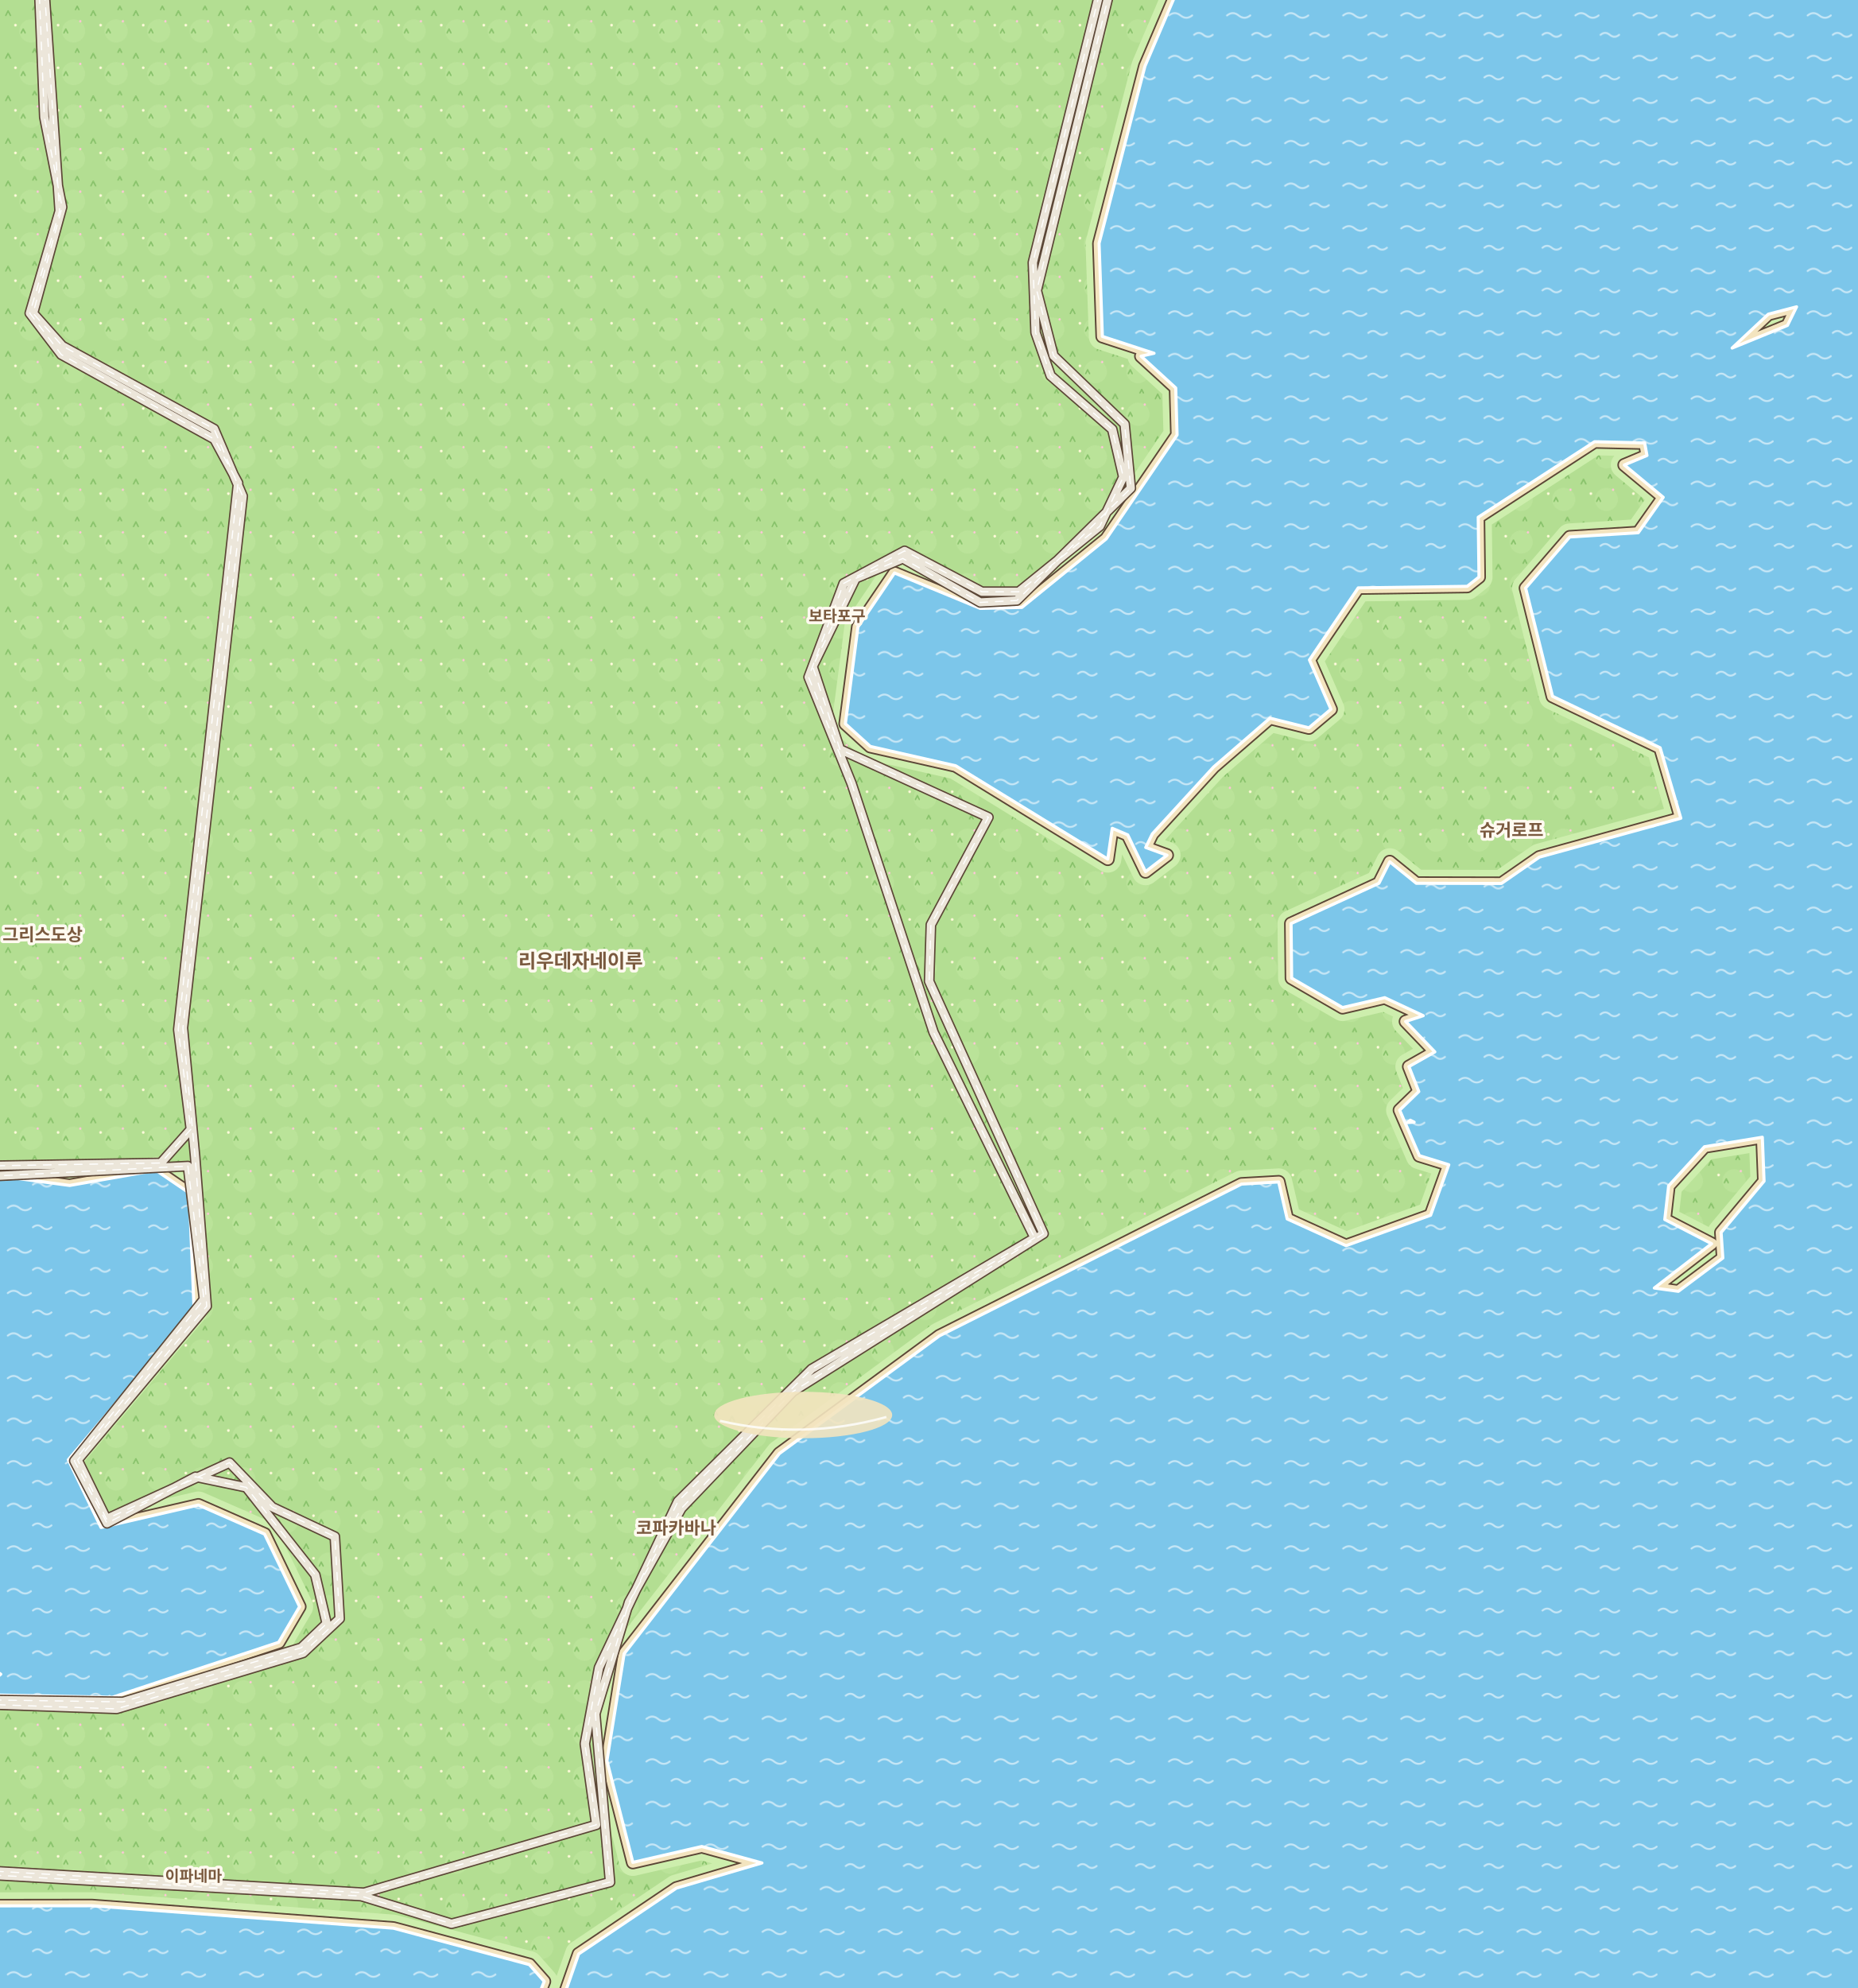
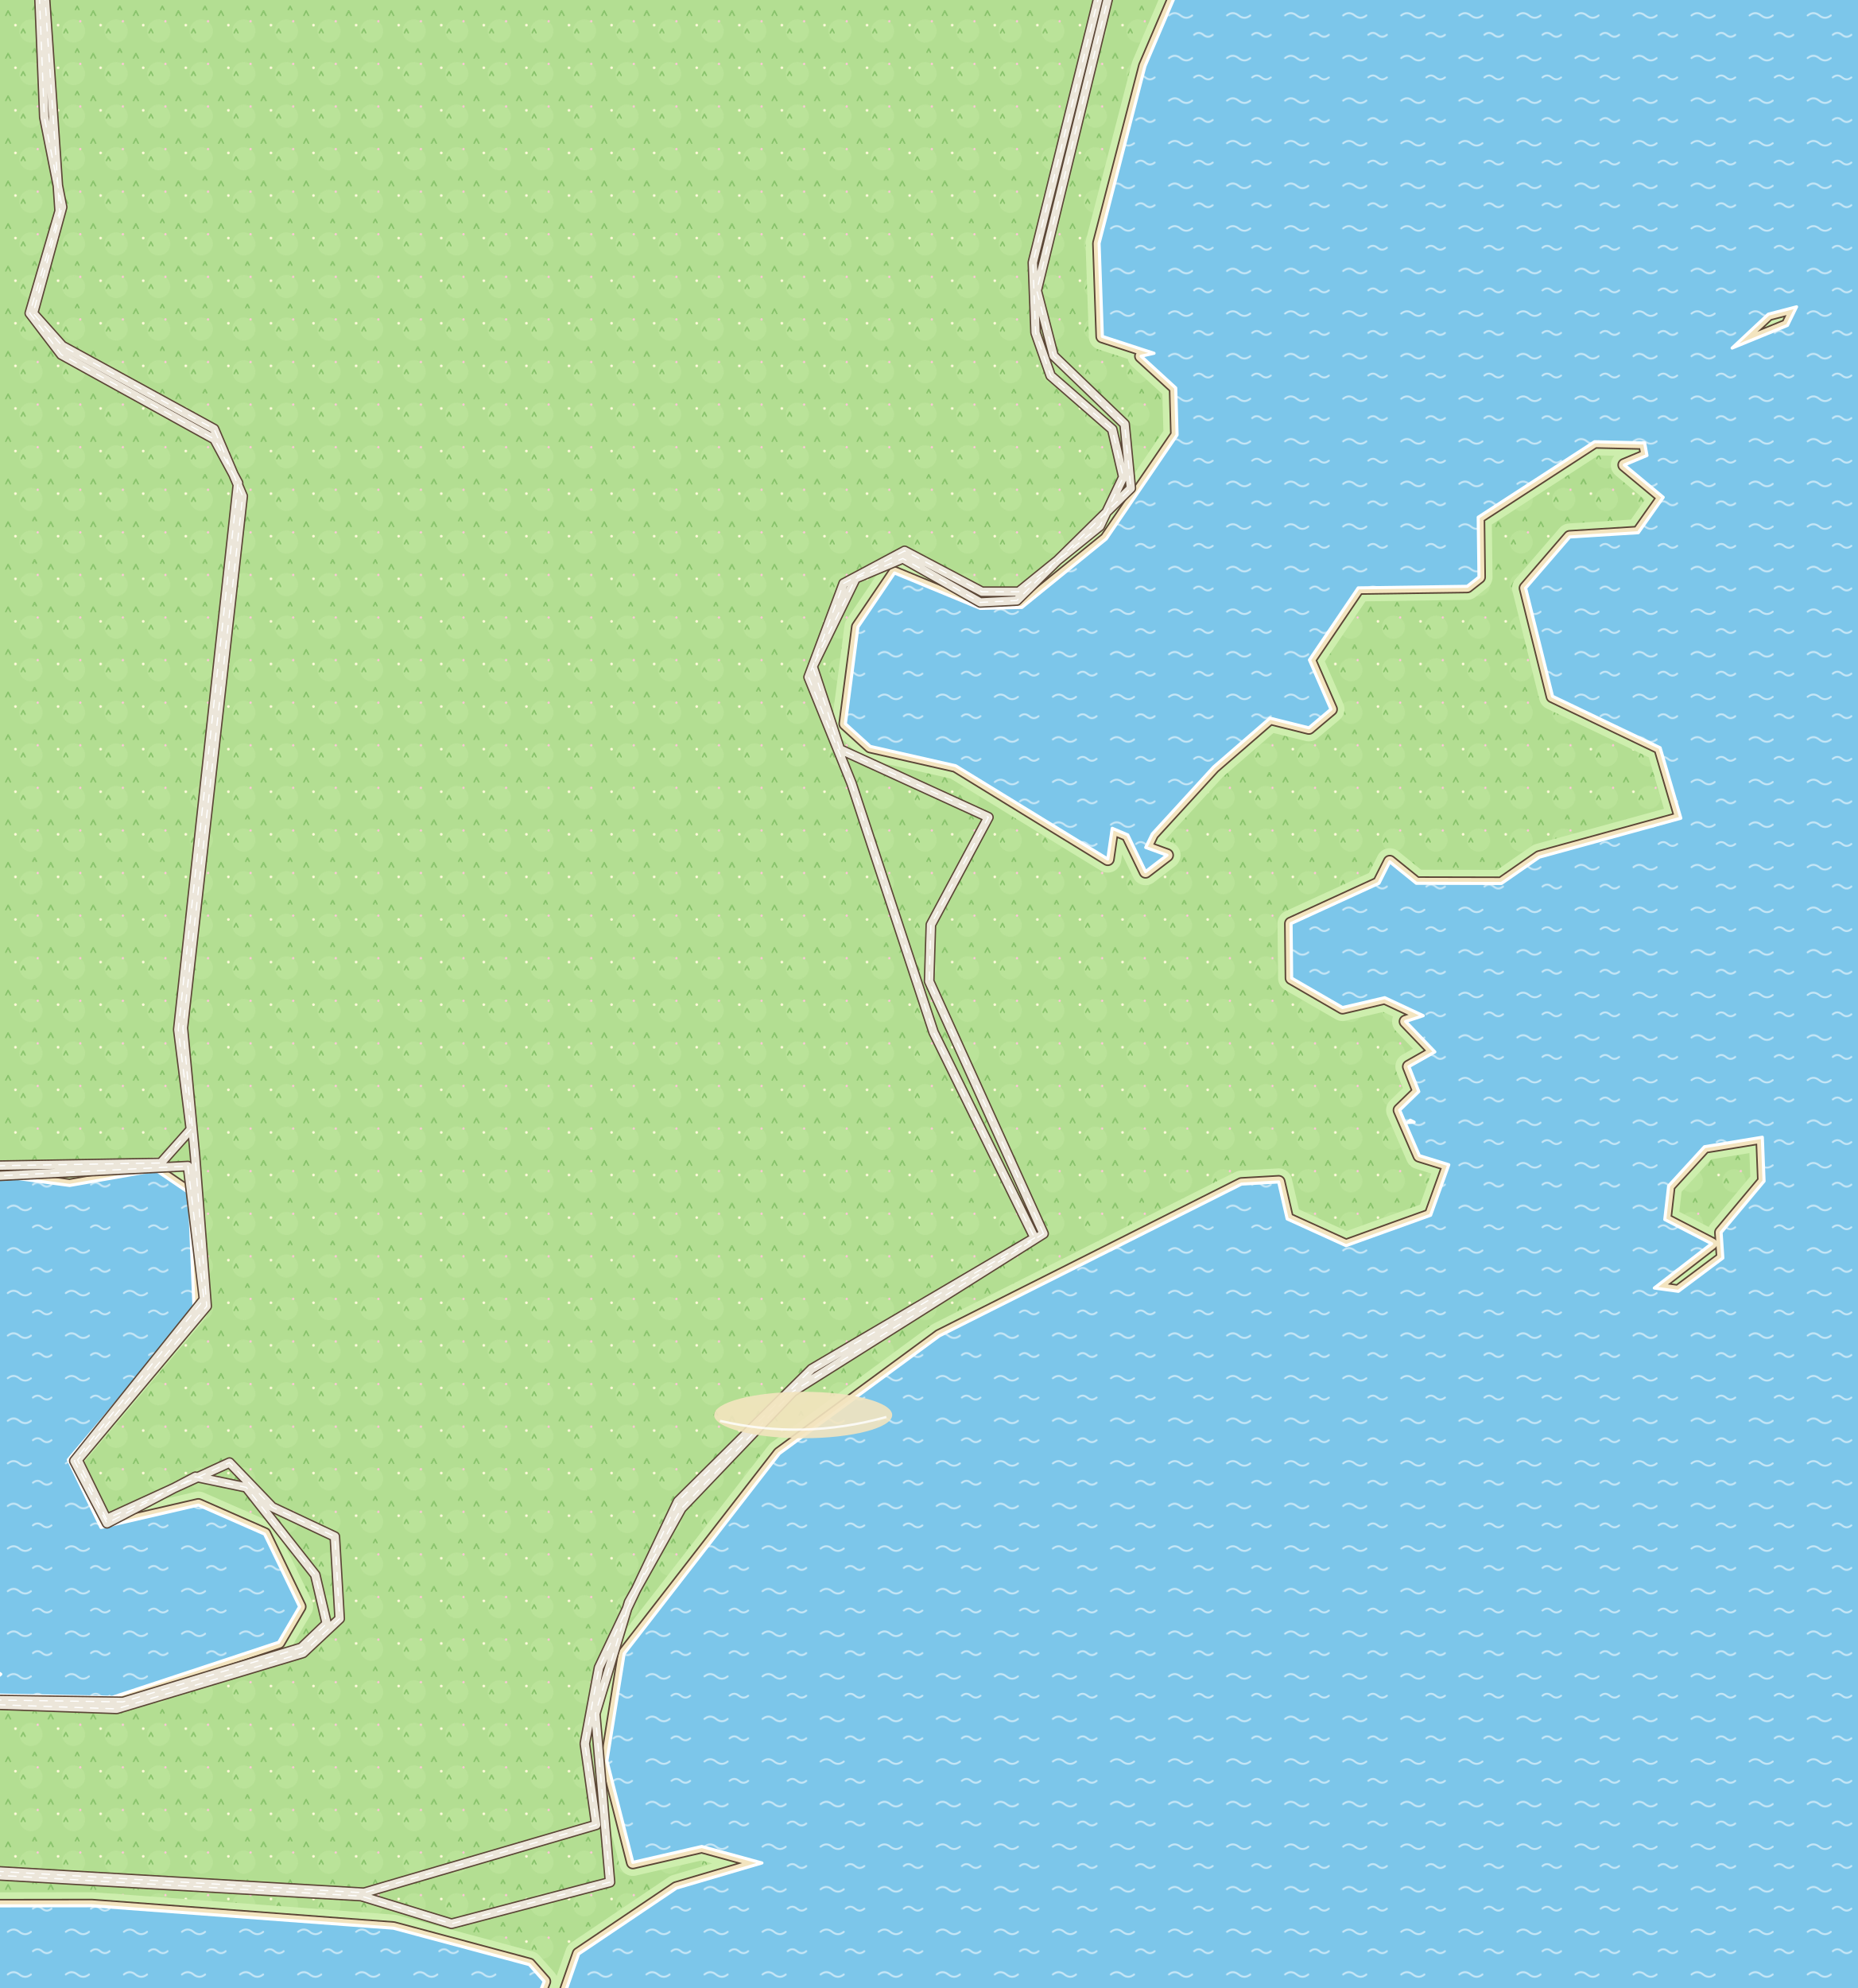
<svg xmlns="http://www.w3.org/2000/svg" viewBox="0 0 960 1027">
  <defs>
    <pattern id="grass" width="22" height="22" patternUnits="userSpaceOnUse">
      <circle cx="16" cy="16" r="6" fill="#c3e8a2" opacity="0.45" />
      <path d="M3 8 l1.2 -2.4 l1.2 2.4 M11 17 l1 -2 l1 2 M17 5 l0.9 -1.8 l0.9 1.8" stroke="#86c069" stroke-width="0.7" fill="none" stroke-linecap="round" stroke-linejoin="round" />
      <circle cx="8" cy="13" r="0.7" fill="#fff8d6" />
      <circle cx="19.5" cy="11" r="0.6" fill="#ffc4d6" />
    </pattern>
    <pattern id="ripple" width="30" height="22" patternUnits="userSpaceOnUse">
      <path d="M4 8 q3 -2.4 6 0 q3 2.4 6 0 M17 18 q2.4 -2 4.8 0 q2.4 2 4.8 0" stroke="#ffffff" stroke-opacity="0.55" stroke-width="1" fill="none" stroke-linecap="round" />
    </pattern>
  </defs>
  <rect x="-20" y="-20" width="1000" height="1067" fill="#b3de92" />
  <rect x="-20" y="-20" width="1000" height="1067" fill="url(#grass)" />
  <g stroke-linejoin="round" stroke-linecap="round">
    <path d="M-98.6 826.0L-79.2 801.7L-70.9 753.7L-75.2 715.2L-89.5 680.3L-64.8 642.1L-2.9 607.2L36.0 612.4L80.6 604.6L97.8 616.3L100.3 677.0L35.3 754.1L52.2 789.1L102.5 777.5L136.7 792.5L154.8 830.0L144.0 848.4L58.1 876.8L-45.0 874.8L-94.0 849.1L-98.6 826.0ZM-8.6 872.0L0.4 864.9L-30.5 844.1L-35.6 869.5L-8.6 872.0ZM-77.4 664.8L-86.7 679.8L-76.7 706.6L-60.2 690.8L-63.9 675.8L-77.4 664.8ZM-286.5 1045.3L-243.9 1039.8L-246.4 1033.9L-226.6 1028.0L-227.8 1011.6L-201.9 1000.7L-97.0 984.7L47.4 984.5L203.3 996.1L273.5 1014.9L281.2 1023.6L274.3 1041.0L305.5 1038.5L291.4 1031.2L299.0 1009.4L349.5 975.4L393.7 962.4L362.6 953.9L327.0 962.1L313.6 909.6L322.5 854.3L402.7 750.9L485.4 690.1L641.5 611.7L660.7 610.6L665.1 629.7L695.5 643.5L739.2 627.8L748.6 601.7L733.4 597.0L723.2 573.5L733.1 563.9L728.0 551.0L741.4 543.4L726.3 527.7L735.4 524.7L715.5 515.4L693.7 520.5L667.4 505.3L667.1 477.1L712.5 456.3L718.1 445.2L731.8 456.3L775.8 456.4L795.4 442.8L868.5 422.7L857.8 386.3L802.2 359.7L788.3 303.8L811.1 277.4L846.5 275.2L859.4 256.9L839.3 240.2L851.0 235.3L849.8 228.8L823.9 228.2L763.8 267.2L764.2 298.1L758.1 302.9L701.8 303.7L676.6 340.9L687.7 366.4L676.3 376.0L656.2 371.0L627.1 396.2L595.4 430.8L592.0 437.8L603.0 441.8L591.9 450.3L582.7 431.3L574.7 427.9L572.4 443.8L493.8 395.6L449.7 385.6L436.8 373.9L443.3 323.9L462.2 296.0L506.5 314.3L528.0 313.8L571.6 278.4L608.2 224.7L607.5 200.4L589.6 184.0L596.3 182.5L569.6 173.8L567.9 125.7L591.6 34.2L610.7 -10.5L627.1 -22.8L613.9 -31.4L623.6 -76.2L593.6 -112.4L599.1 -87.2L592.5 -70.9L581.7 -63.6L561.4 -67.2L547.6 -96.9L554.2 -128.3L581.5 -149.4L611.4 -149.9L643.9 -132.5L627.0 -99.0L649.3 -129.9L693.5 -105.7L707.4 -113.0L705.0 -149.9L714.8 -177.1L706.2 -296.6L692.1 -306.9L603.1 -301.0L585.7 -311.2L1081.0 -311.2L1092.3 -284.5L1118.2 -257.1L1154.8 -240.5L1153.2 -229.0L1139.1 -224.9L1145.5 -214.3L1140.2 -200.7L1148.4 -198.1L1168.7 -211.9L1157.4 -224.4L1162.6 -241.0L1183.3 -249.6L1224.6 -246.5L1226.4 -276.1L1246.6 -291.3L1246.6 -15.4L1237.3 -3.0L1246.6 8.8L1239.3 34.3L1246.6 41.4L1246.6 102.8L1202.4 125.4L1202.0 138.7L1220.2 162.0L1202.9 179.6L1136.5 218.3L1120.6 217.1L1115.5 208.2L1084.2 216.2L1096.5 226.0L1149.6 237.5L1246.6 228.5L1246.6 1338.2L-286.6 1338.2L-286.5 1045.3ZM910.6 587.5L880.7 592.4L862.2 612.6L860.2 630.0L884.4 642.5L854.8 665.4L867.2 667.1L890.2 649.9L889.3 636.7L911.5 610.2L910.6 587.5ZM727.3 579.9L730.7 579.7L728.7 578.7L727.3 579.9ZM928.3 158.5L913.7 162.3L895.0 179.8L923.6 168.1L928.3 158.5ZM715.2 -157.0L710.3 -122.7L722.6 -115.7L762.0 -176.8L729.4 -178.8L715.2 -157.0ZM1148.2 -234.1L1143.2 -234.9L1142.6 -234.0L1148.2 -234.1ZM1226.5 -223.0L1219.7 -216.6L1216.9 -208.7L1229.3 -217.0L1226.5 -223.0Z" fill="#cdeead" stroke="#cdeead" stroke-width="14" fill-rule="evenodd" />
    <path d="M-98.6 826.0L-79.2 801.7L-70.9 753.7L-75.2 715.2L-89.5 680.3L-64.8 642.1L-2.9 607.2L36.0 612.4L80.6 604.6L97.8 616.3L100.3 677.0L35.3 754.1L52.2 789.1L102.5 777.5L136.7 792.5L154.8 830.0L144.0 848.4L58.1 876.8L-45.0 874.8L-94.0 849.1L-98.6 826.0ZM-8.6 872.0L0.4 864.9L-30.5 844.1L-35.6 869.5L-8.6 872.0ZM-77.4 664.8L-86.7 679.8L-76.7 706.6L-60.2 690.8L-63.9 675.8L-77.4 664.8ZM-286.5 1045.3L-243.9 1039.8L-246.4 1033.9L-226.6 1028.0L-227.8 1011.6L-201.9 1000.7L-97.0 984.7L47.4 984.5L203.3 996.1L273.5 1014.9L281.2 1023.6L274.3 1041.0L305.5 1038.5L291.4 1031.2L299.0 1009.4L349.5 975.4L393.7 962.4L362.6 953.9L327.0 962.1L313.6 909.6L322.5 854.3L402.7 750.9L485.4 690.1L641.5 611.7L660.7 610.6L665.1 629.7L695.5 643.5L739.2 627.8L748.6 601.7L733.4 597.0L723.2 573.5L733.1 563.9L728.0 551.0L741.4 543.4L726.3 527.7L735.4 524.7L715.5 515.4L693.7 520.5L667.4 505.3L667.1 477.1L712.5 456.3L718.1 445.2L731.8 456.3L775.8 456.4L795.4 442.8L868.5 422.7L857.8 386.3L802.2 359.7L788.3 303.8L811.1 277.4L846.5 275.2L859.4 256.9L839.3 240.2L851.0 235.3L849.8 228.8L823.9 228.2L763.8 267.2L764.2 298.1L758.1 302.9L701.8 303.7L676.6 340.9L687.7 366.4L676.3 376.0L656.2 371.0L627.1 396.2L595.4 430.8L592.0 437.8L603.0 441.8L591.9 450.3L582.7 431.3L574.7 427.9L572.4 443.8L493.8 395.6L449.7 385.6L436.8 373.9L443.3 323.9L462.2 296.0L506.5 314.3L528.0 313.8L571.6 278.4L608.2 224.7L607.5 200.4L589.6 184.0L596.3 182.5L569.6 173.8L567.9 125.7L591.6 34.2L610.7 -10.5L627.1 -22.8L613.9 -31.4L623.6 -76.2L593.6 -112.4L599.1 -87.2L592.5 -70.9L581.7 -63.6L561.4 -67.2L547.6 -96.9L554.2 -128.3L581.5 -149.4L611.4 -149.9L643.9 -132.5L627.0 -99.0L649.3 -129.9L693.5 -105.7L707.4 -113.0L705.0 -149.9L714.8 -177.1L706.2 -296.6L692.1 -306.9L603.1 -301.0L585.7 -311.2L1081.0 -311.2L1092.3 -284.5L1118.2 -257.1L1154.8 -240.5L1153.2 -229.0L1139.1 -224.9L1145.5 -214.3L1140.2 -200.7L1148.4 -198.1L1168.7 -211.9L1157.4 -224.4L1162.6 -241.0L1183.3 -249.6L1224.6 -246.5L1226.4 -276.1L1246.6 -291.3L1246.6 -15.4L1237.3 -3.0L1246.6 8.8L1239.3 34.3L1246.6 41.4L1246.6 102.8L1202.4 125.4L1202.0 138.7L1220.2 162.0L1202.9 179.6L1136.5 218.3L1120.6 217.1L1115.5 208.2L1084.2 216.2L1096.5 226.0L1149.6 237.5L1246.6 228.5L1246.6 1338.2L-286.6 1338.2L-286.5 1045.3ZM910.6 587.5L880.7 592.4L862.2 612.6L860.2 630.0L884.4 642.5L854.8 665.4L867.2 667.1L890.2 649.9L889.3 636.7L911.5 610.2L910.6 587.5ZM727.3 579.9L730.7 579.7L728.7 578.7L727.3 579.9ZM928.3 158.5L913.7 162.3L895.0 179.8L923.6 168.1L928.3 158.5ZM715.2 -157.0L710.3 -122.7L722.6 -115.7L762.0 -176.8L729.4 -178.8L715.2 -157.0ZM1148.2 -234.1L1143.2 -234.9L1142.6 -234.0L1148.2 -234.1ZM1226.5 -223.0L1219.7 -216.6L1216.9 -208.7L1229.3 -217.0L1226.5 -223.0Z" fill="#f3e4bf" stroke="#5b4636" stroke-width="7.2" fill-rule="evenodd" />
    <path d="M-98.6 826.0L-79.2 801.7L-70.9 753.7L-75.2 715.2L-89.5 680.3L-64.8 642.1L-2.9 607.2L36.0 612.4L80.6 604.6L97.8 616.3L100.3 677.0L35.3 754.1L52.2 789.1L102.5 777.5L136.7 792.5L154.8 830.0L144.0 848.4L58.1 876.8L-45.0 874.8L-94.0 849.1L-98.6 826.0ZM-8.6 872.0L0.4 864.9L-30.5 844.1L-35.6 869.5L-8.6 872.0ZM-77.4 664.8L-86.7 679.8L-76.7 706.6L-60.2 690.8L-63.9 675.8L-77.4 664.8ZM-286.5 1045.3L-243.9 1039.8L-246.4 1033.9L-226.6 1028.0L-227.8 1011.6L-201.9 1000.7L-97.0 984.7L47.4 984.5L203.3 996.1L273.5 1014.9L281.2 1023.6L274.3 1041.0L305.5 1038.5L291.4 1031.2L299.0 1009.4L349.5 975.4L393.7 962.4L362.6 953.9L327.0 962.1L313.6 909.6L322.5 854.3L402.7 750.9L485.4 690.1L641.5 611.7L660.7 610.6L665.1 629.7L695.5 643.5L739.2 627.8L748.6 601.7L733.4 597.0L723.2 573.5L733.1 563.9L728.0 551.0L741.4 543.4L726.3 527.7L735.4 524.7L715.5 515.4L693.7 520.5L667.4 505.3L667.1 477.1L712.5 456.3L718.1 445.2L731.8 456.3L775.8 456.4L795.4 442.8L868.5 422.7L857.8 386.3L802.2 359.7L788.3 303.8L811.1 277.4L846.5 275.2L859.4 256.9L839.3 240.2L851.0 235.3L849.8 228.8L823.9 228.2L763.8 267.2L764.2 298.1L758.1 302.9L701.8 303.7L676.6 340.9L687.7 366.4L676.3 376.0L656.2 371.0L627.1 396.2L595.4 430.8L592.0 437.8L603.0 441.8L591.9 450.3L582.7 431.3L574.7 427.9L572.4 443.8L493.8 395.6L449.7 385.6L436.8 373.9L443.3 323.9L462.2 296.0L506.5 314.3L528.0 313.8L571.6 278.4L608.2 224.7L607.5 200.4L589.6 184.0L596.3 182.5L569.6 173.8L567.9 125.7L591.6 34.2L610.7 -10.5L627.1 -22.8L613.9 -31.4L623.6 -76.2L593.6 -112.4L599.1 -87.2L592.5 -70.9L581.7 -63.6L561.4 -67.2L547.6 -96.9L554.2 -128.3L581.5 -149.4L611.4 -149.9L643.9 -132.5L627.0 -99.0L649.3 -129.9L693.5 -105.7L707.4 -113.0L705.0 -149.9L714.8 -177.1L706.2 -296.6L692.1 -306.9L603.1 -301.0L585.7 -311.2L1081.0 -311.2L1092.3 -284.5L1118.2 -257.1L1154.8 -240.5L1153.2 -229.0L1139.1 -224.9L1145.5 -214.3L1140.2 -200.7L1148.4 -198.1L1168.7 -211.9L1157.4 -224.4L1162.6 -241.0L1183.3 -249.6L1224.6 -246.5L1226.4 -276.1L1246.6 -291.3L1246.6 -15.4L1237.3 -3.0L1246.6 8.8L1239.3 34.3L1246.6 41.4L1246.6 102.8L1202.4 125.4L1202.0 138.7L1220.2 162.0L1202.9 179.6L1136.5 218.3L1120.6 217.1L1115.5 208.2L1084.2 216.2L1096.5 226.0L1149.6 237.5L1246.6 228.5L1246.6 1338.2L-286.6 1338.2L-286.5 1045.3ZM910.6 587.5L880.7 592.4L862.2 612.6L860.2 630.0L884.4 642.5L854.8 665.4L867.2 667.1L890.2 649.9L889.3 636.7L911.5 610.2L910.6 587.5ZM727.3 579.9L730.7 579.7L728.7 578.7L727.3 579.9ZM928.3 158.5L913.7 162.3L895.0 179.8L923.6 168.1L928.3 158.5ZM715.2 -157.0L710.3 -122.7L722.6 -115.7L762.0 -176.8L729.4 -178.8L715.2 -157.0ZM1148.2 -234.1L1143.2 -234.9L1142.6 -234.0L1148.2 -234.1ZM1226.5 -223.0L1219.7 -216.6L1216.9 -208.7L1229.3 -217.0L1226.5 -223.0Z" fill="#f3e4bf" stroke="#f3e4bf" stroke-width="5.6" fill-rule="evenodd" />
    <path d="M-98.6 826.0L-79.2 801.7L-70.9 753.7L-75.2 715.2L-89.5 680.3L-64.8 642.1L-2.9 607.2L36.0 612.4L80.6 604.6L97.8 616.3L100.3 677.0L35.3 754.1L52.2 789.1L102.5 777.5L136.7 792.5L154.8 830.0L144.0 848.4L58.1 876.8L-45.0 874.8L-94.0 849.1L-98.6 826.0ZM-8.6 872.0L0.4 864.9L-30.5 844.1L-35.6 869.5L-8.6 872.0ZM-77.4 664.8L-86.7 679.8L-76.7 706.6L-60.2 690.8L-63.9 675.8L-77.4 664.8ZM-286.5 1045.3L-243.9 1039.8L-246.4 1033.9L-226.6 1028.0L-227.8 1011.6L-201.9 1000.7L-97.0 984.7L47.4 984.5L203.3 996.1L273.5 1014.9L281.2 1023.6L274.3 1041.0L305.5 1038.5L291.4 1031.2L299.0 1009.4L349.5 975.4L393.7 962.4L362.6 953.9L327.0 962.1L313.6 909.6L322.5 854.3L402.7 750.9L485.4 690.1L641.5 611.7L660.7 610.6L665.1 629.7L695.5 643.5L739.2 627.8L748.6 601.7L733.4 597.0L723.2 573.5L733.1 563.9L728.0 551.0L741.4 543.4L726.3 527.7L735.4 524.7L715.5 515.4L693.7 520.5L667.4 505.3L667.1 477.1L712.5 456.3L718.1 445.2L731.8 456.3L775.8 456.4L795.4 442.8L868.5 422.7L857.8 386.3L802.2 359.7L788.3 303.8L811.1 277.4L846.5 275.2L859.4 256.9L839.3 240.2L851.0 235.3L849.8 228.8L823.9 228.2L763.8 267.2L764.2 298.1L758.1 302.9L701.8 303.7L676.6 340.9L687.7 366.4L676.3 376.0L656.2 371.0L627.1 396.2L595.4 430.8L592.0 437.8L603.0 441.8L591.9 450.3L582.7 431.3L574.7 427.9L572.4 443.8L493.8 395.6L449.7 385.6L436.8 373.9L443.3 323.9L462.2 296.0L506.5 314.3L528.0 313.8L571.6 278.4L608.2 224.7L607.5 200.4L589.6 184.0L596.3 182.5L569.6 173.8L567.9 125.7L591.6 34.2L610.7 -10.5L627.1 -22.8L613.9 -31.4L623.6 -76.2L593.6 -112.4L599.1 -87.2L592.5 -70.9L581.7 -63.6L561.4 -67.2L547.6 -96.9L554.2 -128.3L581.5 -149.4L611.4 -149.9L643.9 -132.5L627.0 -99.0L649.3 -129.9L693.5 -105.7L707.4 -113.0L705.0 -149.9L714.8 -177.1L706.2 -296.6L692.1 -306.9L603.1 -301.0L585.7 -311.2L1081.0 -311.2L1092.3 -284.5L1118.2 -257.1L1154.8 -240.5L1153.2 -229.0L1139.1 -224.9L1145.5 -214.3L1140.2 -200.7L1148.4 -198.1L1168.7 -211.9L1157.4 -224.4L1162.6 -241.0L1183.3 -249.6L1224.6 -246.5L1226.4 -276.1L1246.6 -291.3L1246.6 -15.4L1237.3 -3.0L1246.6 8.8L1239.3 34.3L1246.6 41.4L1246.6 102.8L1202.4 125.4L1202.0 138.7L1220.2 162.0L1202.9 179.6L1136.5 218.3L1120.6 217.1L1115.5 208.2L1084.2 216.2L1096.5 226.0L1149.6 237.5L1246.6 228.5L1246.6 1338.2L-286.6 1338.2L-286.5 1045.3ZM910.6 587.5L880.7 592.4L862.2 612.6L860.2 630.0L884.4 642.5L854.8 665.4L867.2 667.1L890.2 649.9L889.3 636.7L911.5 610.2L910.6 587.5ZM727.3 579.9L730.7 579.7L728.7 578.7L727.3 579.9ZM928.3 158.5L913.7 162.3L895.0 179.8L923.6 168.1L928.3 158.5ZM715.2 -157.0L710.3 -122.7L722.6 -115.7L762.0 -176.8L729.4 -178.8L715.2 -157.0ZM1148.2 -234.1L1143.2 -234.9L1142.6 -234.0L1148.2 -234.1ZM1226.5 -223.0L1219.7 -216.6L1216.9 -208.7L1229.3 -217.0L1226.5 -223.0Z" fill="#7cc6ea" stroke="#ffffff" stroke-width="1.6" fill-rule="evenodd" data-zone="water" />
    <path d="M-98.6 826.0L-79.2 801.7L-70.9 753.7L-75.2 715.2L-89.5 680.3L-64.8 642.1L-2.9 607.2L36.0 612.4L80.6 604.6L97.8 616.3L100.3 677.0L35.3 754.1L52.2 789.1L102.5 777.5L136.7 792.5L154.8 830.0L144.0 848.4L58.1 876.8L-45.0 874.8L-94.0 849.1L-98.6 826.0ZM-8.6 872.0L0.4 864.9L-30.5 844.1L-35.6 869.5L-8.6 872.0ZM-77.4 664.8L-86.7 679.8L-76.7 706.6L-60.2 690.8L-63.9 675.8L-77.4 664.8ZM-286.5 1045.3L-243.9 1039.8L-246.4 1033.9L-226.6 1028.0L-227.8 1011.6L-201.9 1000.7L-97.0 984.7L47.4 984.5L203.3 996.1L273.5 1014.9L281.2 1023.6L274.3 1041.0L305.5 1038.5L291.4 1031.2L299.0 1009.4L349.5 975.4L393.7 962.4L362.6 953.9L327.0 962.1L313.6 909.6L322.5 854.3L402.7 750.9L485.4 690.1L641.5 611.7L660.7 610.6L665.1 629.7L695.5 643.5L739.2 627.8L748.6 601.7L733.4 597.0L723.2 573.5L733.1 563.9L728.0 551.0L741.4 543.4L726.3 527.7L735.4 524.7L715.5 515.4L693.7 520.5L667.4 505.3L667.1 477.1L712.5 456.3L718.1 445.2L731.8 456.3L775.8 456.4L795.4 442.8L868.5 422.7L857.8 386.3L802.2 359.7L788.3 303.8L811.1 277.4L846.5 275.2L859.4 256.9L839.3 240.2L851.0 235.3L849.8 228.8L823.9 228.2L763.8 267.2L764.2 298.1L758.1 302.9L701.8 303.7L676.6 340.9L687.7 366.4L676.3 376.0L656.2 371.0L627.1 396.2L595.4 430.8L592.0 437.8L603.0 441.8L591.9 450.3L582.7 431.3L574.7 427.9L572.4 443.8L493.8 395.6L449.7 385.6L436.8 373.9L443.3 323.9L462.2 296.0L506.5 314.3L528.0 313.8L571.6 278.4L608.2 224.7L607.5 200.4L589.6 184.0L596.3 182.5L569.6 173.8L567.9 125.7L591.6 34.2L610.7 -10.5L627.1 -22.8L613.9 -31.4L623.6 -76.2L593.6 -112.4L599.1 -87.2L592.5 -70.9L581.7 -63.6L561.4 -67.2L547.6 -96.9L554.2 -128.3L581.5 -149.4L611.4 -149.9L643.9 -132.5L627.0 -99.0L649.3 -129.9L693.5 -105.7L707.4 -113.0L705.0 -149.9L714.8 -177.1L706.2 -296.6L692.1 -306.9L603.1 -301.0L585.7 -311.2L1081.0 -311.2L1092.3 -284.5L1118.2 -257.1L1154.8 -240.5L1153.2 -229.0L1139.1 -224.9L1145.5 -214.3L1140.2 -200.7L1148.4 -198.1L1168.7 -211.9L1157.4 -224.4L1162.6 -241.0L1183.3 -249.6L1224.6 -246.5L1226.4 -276.1L1246.6 -291.3L1246.6 -15.4L1237.3 -3.0L1246.6 8.8L1239.3 34.3L1246.6 41.4L1246.6 102.8L1202.4 125.4L1202.0 138.7L1220.2 162.0L1202.9 179.6L1136.5 218.3L1120.6 217.1L1115.5 208.2L1084.2 216.2L1096.5 226.0L1149.6 237.5L1246.6 228.5L1246.6 1338.2L-286.6 1338.2L-286.5 1045.3ZM910.6 587.5L880.7 592.4L862.2 612.6L860.2 630.0L884.4 642.5L854.8 665.4L867.2 667.1L890.2 649.9L889.3 636.7L911.5 610.2L910.6 587.5ZM727.3 579.9L730.7 579.7L728.7 578.7L727.3 579.9ZM928.3 158.5L913.7 162.3L895.0 179.8L923.6 168.1L928.3 158.5ZM715.2 -157.0L710.3 -122.7L722.6 -115.7L762.0 -176.8L729.4 -178.8L715.2 -157.0ZM1148.2 -234.1L1143.2 -234.9L1142.6 -234.0L1148.2 -234.1ZM1226.5 -223.0L1219.7 -216.6L1216.9 -208.7L1229.3 -217.0L1226.5 -223.0Z" fill="url(#ripple)" fill-rule="evenodd" />
  </g>
  <g fill="none" stroke-linecap="round" stroke-linejoin="round">
    <path d="M-35.6 966.8L186.6 979.5L233.3 993.8L315.2 972.3L307.6 885.4L325.0 827.7L352.1 779.2L409.7 718.9L539.2 637.3M-25.3 879.8L60.3 882.8L156.6 853.9L175.5 836.2L173.0 793.8L140.7 778.6L118.6 755.6L55.0 784.7L40.1 754.2L106.8 674.8L100.8 597.5M-13.6 608.1L97.1 602.4M98.6 583.4L83.1 600.8L-11.8 602.4M534.6 639.5L419.4 707.2L350.3 775.6L309.5 861.5L302.2 900.8L308.1 942.7L188.1 977.8L-6.7 966.4M97.1 602.4L105.4 671.2L38.4 754.7L55.3 786.9L101.0 762.9L127.3 768.4L162.9 813.6L168.8 838.7L155.7 851.2L63.5 879.2L-4.3 878.2M12.6 -155.6L30.8 109.0L15.4 161.8L31.7 183.2L110.8 226.9L123.0 249.5L92.1 531.9L98.6 583.4M100.8 597.5L94.5 531.0L125.4 256.3L110.6 221.6L32.2 178.7L17.1 161.8L32.1 107.0L22.9 60.5L14.1 -155.6M434.0 387.1L419.9 344.3L442.1 298.8L466.5 288.5L506.5 311.2L525.4 310.2L584.3 252.2L581.1 219.1L544.4 183.8L535.7 150.1L576.6 -17.8M539.2 637.3L480.1 506.9L481.0 477.7L510.7 422.2L434.0 387.1M520.7 -138.1L519.0 -85.4L561.0 -35.1L569.7 -9.8L533.7 135.6L535.1 171.9L542.9 194.1L574.7 221.8L580.4 246.4L568.3 271.8L526.4 305.7L507.4 305.7L467.4 284.6L435.9 301.4L417.8 349.8L440.0 404.7M440.0 404.7L482.4 533.3L534.6 639.5" stroke="#5b4636" stroke-width="5.6" />
    <path d="M-35.6 966.8L186.6 979.5L233.3 993.8L315.2 972.3L307.6 885.4L325.0 827.7L352.1 779.2L409.7 718.9L539.2 637.3M-25.3 879.8L60.3 882.8L156.6 853.9L175.5 836.2L173.0 793.8L140.7 778.6L118.6 755.6L55.0 784.7L40.1 754.2L106.8 674.8L100.8 597.5M-13.6 608.1L97.1 602.4M98.6 583.4L83.1 600.8L-11.8 602.4M534.6 639.5L419.4 707.2L350.3 775.6L309.5 861.5L302.2 900.8L308.1 942.7L188.1 977.8L-6.7 966.4M97.1 602.4L105.4 671.2L38.4 754.7L55.3 786.9L101.0 762.9L127.3 768.4L162.9 813.6L168.8 838.7L155.7 851.2L63.5 879.2L-4.3 878.2M12.6 -155.6L30.8 109.0L15.4 161.8L31.7 183.2L110.8 226.9L123.0 249.5L92.1 531.9L98.6 583.4M100.8 597.5L94.5 531.0L125.4 256.3L110.6 221.6L32.2 178.7L17.1 161.8L32.1 107.0L22.9 60.5L14.1 -155.6M434.0 387.1L419.9 344.3L442.1 298.8L466.5 288.5L506.5 311.2L525.4 310.2L584.3 252.2L581.1 219.1L544.4 183.8L535.7 150.1L576.6 -17.8M539.2 637.3L480.1 506.9L481.0 477.7L510.7 422.2L434.0 387.1M520.7 -138.1L519.0 -85.4L561.0 -35.1L569.7 -9.8L533.7 135.6L535.1 171.9L542.9 194.1L574.7 221.8L580.4 246.4L568.3 271.8L526.4 305.7L507.4 305.7L467.4 284.6L435.9 301.4L417.8 349.8L440.0 404.7M440.0 404.7L482.4 533.3L534.6 639.5" stroke="#ece6da" stroke-width="4.2" data-zone="road" />
    <path d="M-35.6 966.8L186.6 979.5L233.3 993.8L315.2 972.3L307.6 885.4L325.0 827.7L352.1 779.2L409.7 718.9L539.2 637.3M-25.3 879.8L60.3 882.8L156.6 853.9L175.5 836.2L173.0 793.8L140.7 778.6L118.6 755.6L55.0 784.7L40.1 754.2L106.8 674.8L100.8 597.5M-13.6 608.1L97.1 602.4M98.6 583.4L83.1 600.8L-11.8 602.4M534.6 639.5L419.4 707.2L350.3 775.6L309.5 861.5L302.2 900.8L308.1 942.7L188.1 977.8L-6.7 966.4M97.1 602.4L105.4 671.2L38.4 754.7L55.3 786.9L101.0 762.9L127.3 768.4L162.9 813.6L168.8 838.7L155.7 851.2L63.5 879.2L-4.3 878.2M12.6 -155.6L30.8 109.0L15.4 161.8L31.7 183.2L110.8 226.9L123.0 249.5L92.1 531.9L98.6 583.4M100.8 597.5L94.5 531.0L125.4 256.3L110.6 221.6L32.2 178.7L17.1 161.8L32.1 107.0L22.9 60.5L14.1 -155.6M434.0 387.1L419.9 344.3L442.1 298.8L466.5 288.5L506.5 311.2L525.4 310.2L584.3 252.2L581.1 219.1L544.4 183.8L535.7 150.1L576.6 -17.8M539.2 637.3L480.1 506.9L481.0 477.7L510.7 422.2L434.0 387.1M520.7 -138.1L519.0 -85.4L561.0 -35.1L569.7 -9.8L533.7 135.6L535.1 171.9L542.9 194.1L574.7 221.8L580.4 246.4L568.3 271.8L526.4 305.7L507.4 305.7L467.4 284.6L435.9 301.4L417.8 349.8L440.0 404.7M440.0 404.7L482.4 533.3L534.6 639.5" stroke="#ffffff" stroke-width="0.6" stroke-dasharray="4 4" />
  </g>
  <ellipse cx="415" cy="731" rx="46" ry="12" fill="#f3e4bf" opacity="0.9" />
  <path d="M372 734 Q415 744 458 732" stroke="#ffffff" stroke-width="1.2" fill="none" opacity="0.8" />
-   <g font-family="'Apple SD Gothic Neo', 'Noto Sans KR', sans-serif" font-weight="800" fill="#7a5a3f" text-anchor="middle" stroke="#fffaf0" stroke-width="3" paint-order="stroke" stroke-linejoin="round">
-     <text x="22" y="486" font-size="9">그리스도상</text>
-     <text x="781" y="432" font-size="9">슈거로프</text>
-     <text x="349.4" y="792.5" font-size="9">코파카바나</text>
-     <text x="432.5" y="321.1" font-size="8">보타포구</text>
-     <text x="100" y="972" font-size="8">이파네마</text>
-     <text x="300" y="500" font-size="10">리우데자네이루</text>
-   </g>
</svg>
